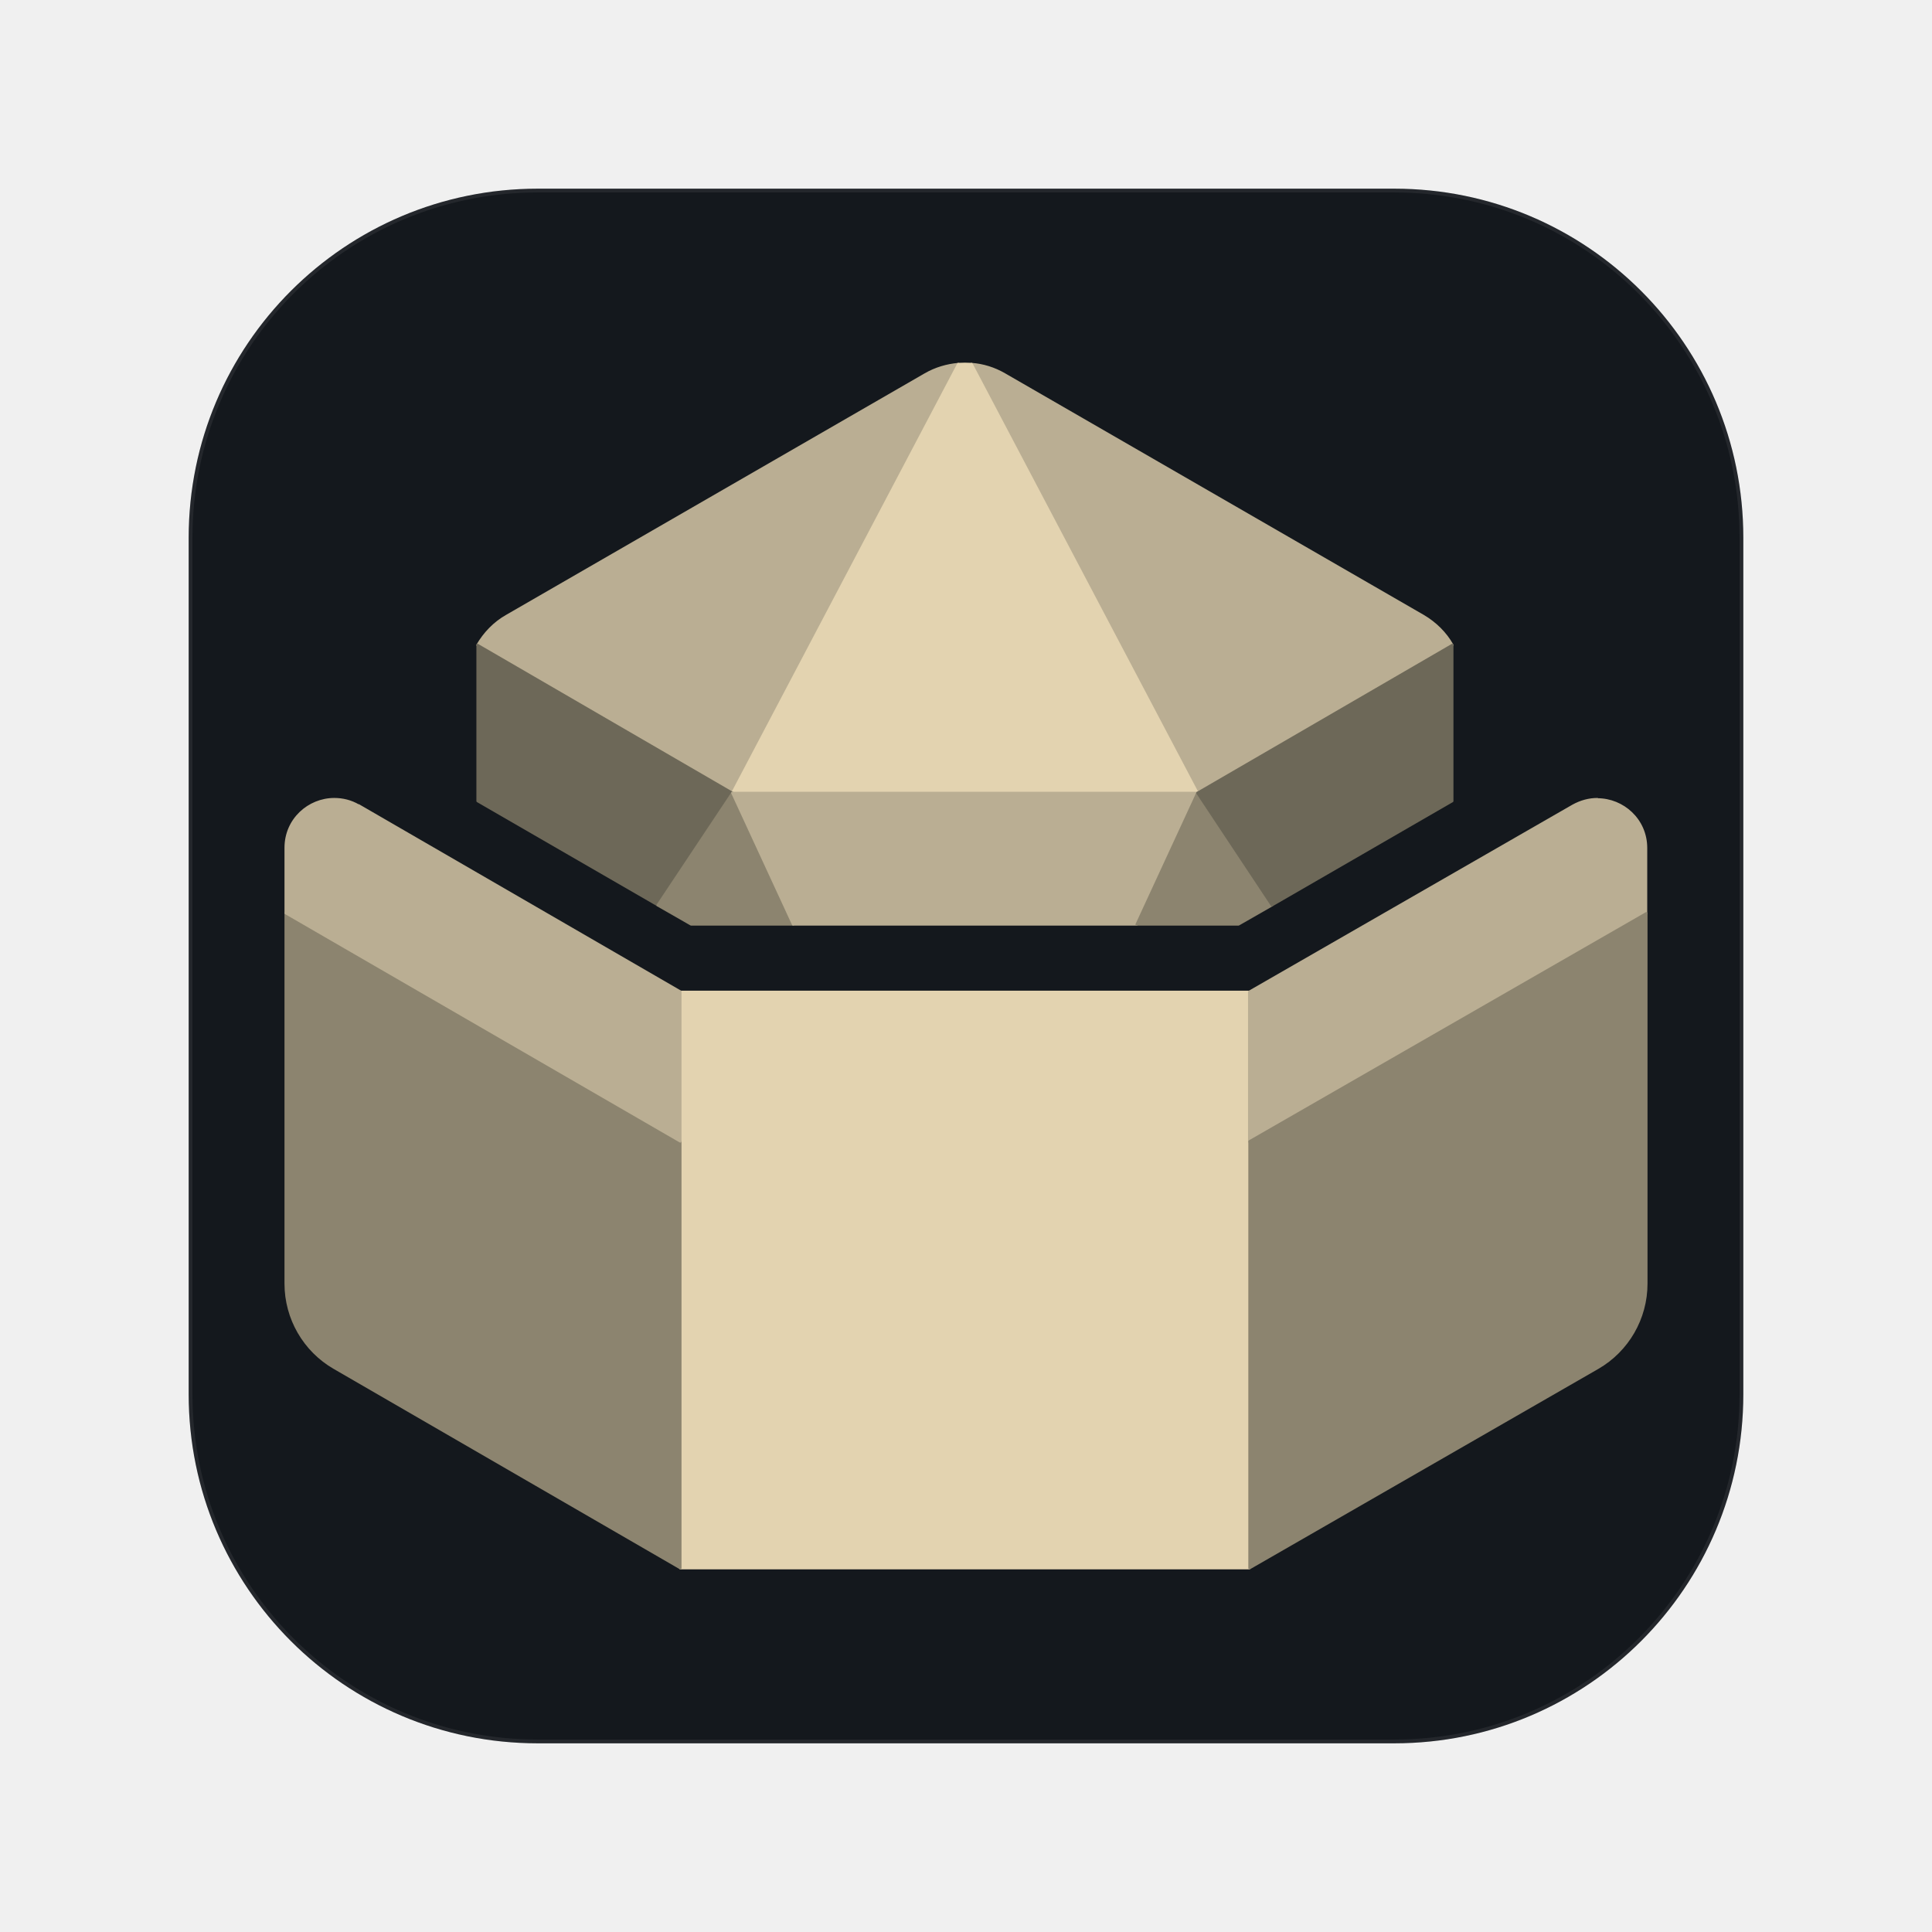
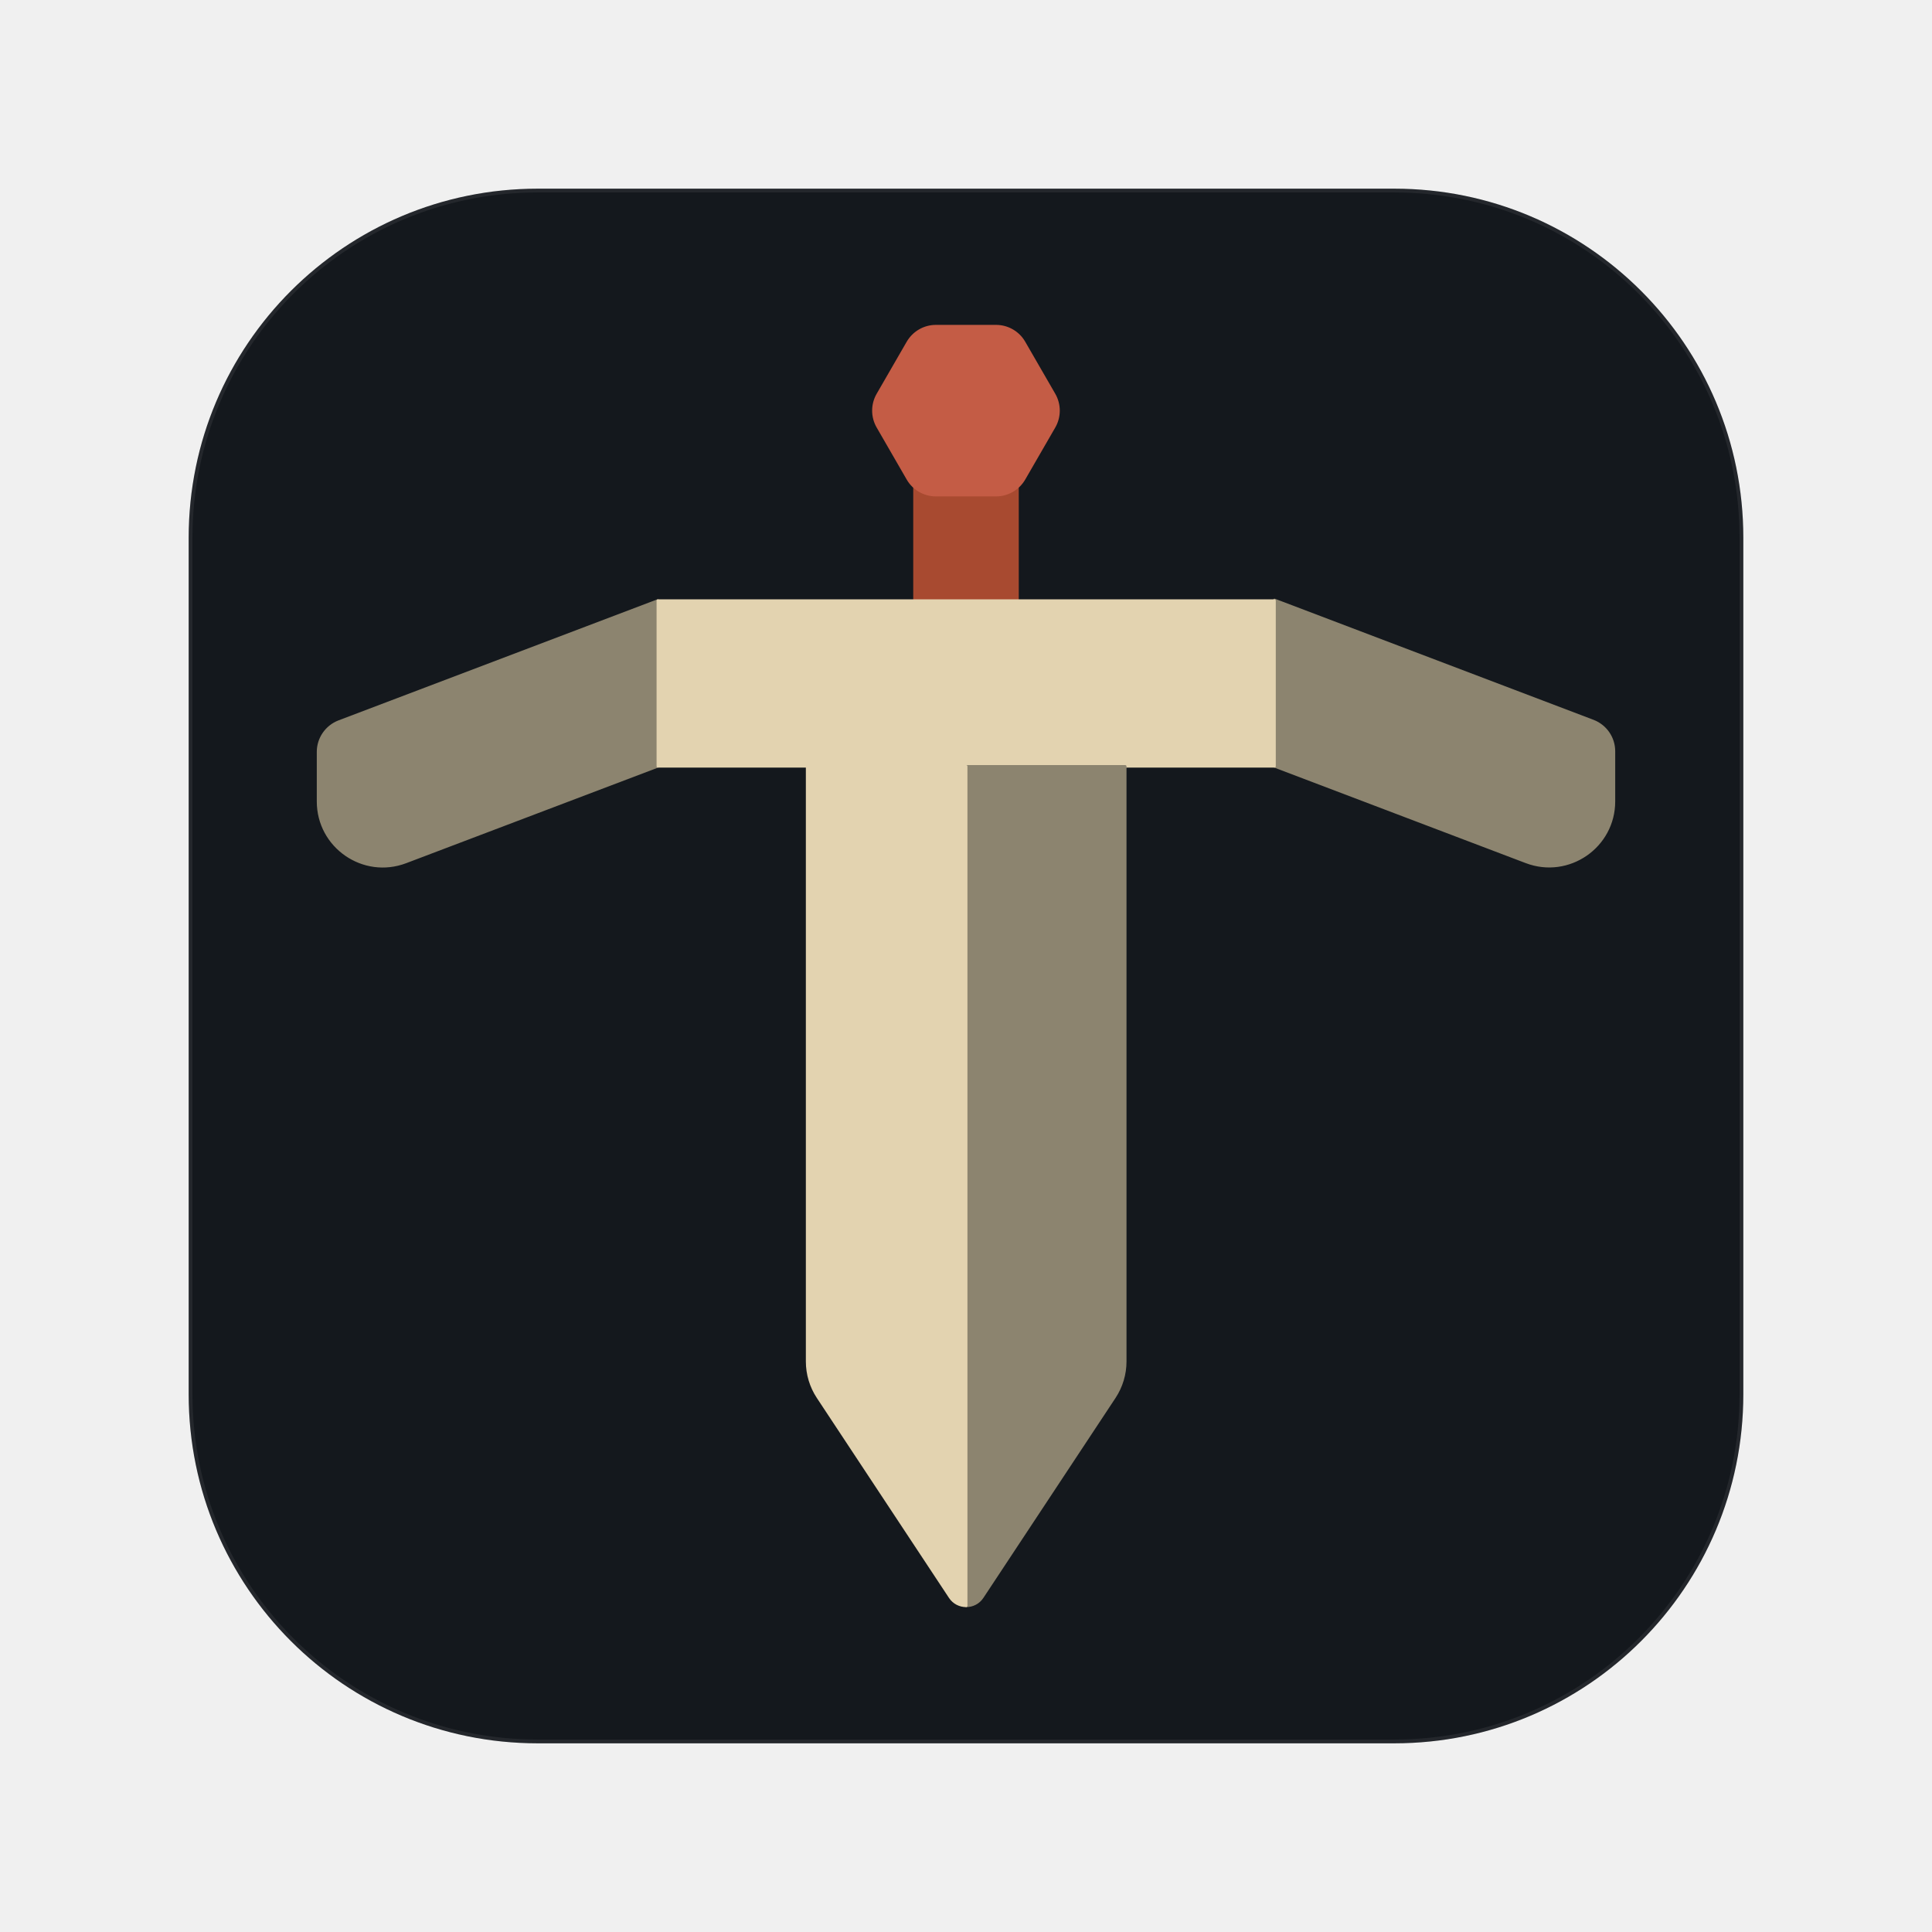
<svg xmlns="http://www.w3.org/2000/svg" width="1024.00" height="1024.00" viewBox="0 0 1024.00 1024.00">
  <rect x="100" y="100" width="824" height="824" rx="185" fill="#14181D" />
  <rect x="101" y="101" width="822" height="822" rx="184" fill="none" stroke="#FFFFFF" stroke-opacity="0.07" stroke-width="2" />
-   <g transform="translate(-890.016 114.288) scale(1.430556)">
-     <path d="M 977.2,55 c -4.2,0.4 -8.4,1.6 -12.2,3.8 l -155.1,89.5 c -4.6,2.6 -8.2,6.4 -10.8,10.8 l 94.4,54.8 l 83.7,-158.9 l 0,0 Z" fill="#BAAE93" stroke="#BAAE93" stroke-width="0.9" stroke-linejoin="round" />
-     <path d="M 1160.2,159.1 c -2.5,-4.4 -6.2,-8.1 -10.8,-10.8 l -155.1,-89.5 c -3.8,-2.2 -8,-3.5 -12.2,-3.8 l 83.7,158.9 l 94.4,-54.8 l 0,0 Z" fill="#BAAE93" stroke="#BAAE93" stroke-width="0.9" stroke-linejoin="round" />
-     <path d="M 1065.8,213.9 l -83.7,-158.9 c -1.6,-0.1 -3.3,-0.1 -4.9,0 l -83.7,158.9 l 172.3,0 l 0,0 Z" fill="#E3D3B0" stroke="#E3D3B0" stroke-width="0.9" stroke-linejoin="round" />
-     <path d="M 865.9,255.5 L 893.5,213.9 L 799.1,159.1 L 799.1,159.1 L 799.1,216.9 L 865.9,255.5 Z" fill="#6D6858" stroke="#6D6858" stroke-width="0.9" stroke-linejoin="round" />
-     <path d="M 878.2,262.6 L 916,262.6 L 893.5,213.9 L 865.8,255.5 L 878.2,262.6 Z" fill="#8C846F" stroke="#8C846F" stroke-width="0.9" stroke-linejoin="round" />
-     <path d="M 1043.3,262.6 L 1065.8,213.9 L 893.5,213.9 L 916,262.6 L 1043.3,262.6 Z" fill="#BAAE93" stroke="#BAAE93" stroke-width="0.9" stroke-linejoin="round" />
-     <path d="M 1081,262.6 L 1093.4,255.5 L 1065.8,213.9 L 1043.3,262.6 L 1081,262.6 Z" fill="#8C846F" stroke="#8C846F" stroke-width="0.9" stroke-linejoin="round" />
-     <path d="M 1160.2,216.9 L 1160.2,159.1 L 1160.2,159.1 L 1065.8,213.9 L 1093.4,255.5 L 1160.2,216.9 Z" fill="#6D6858" stroke="#6D6858" stroke-width="0.9" stroke-linejoin="round" />
-     <path d="M 874.2,287.6 L 1085,287.6 L 1085,501.1 L 874.2,501.1 Z" fill="#E3D3B0" stroke="#E3D3B0" stroke-width="0.9" stroke-linejoin="round" />
-     <path d="M 728,395.7 c 0,12.9 6.9,24.8 18,31.2 l 128.2,74.2 l 0,-158 l -146.2,-84.6 l 0,137.3 Z" fill="#8C846F" stroke="#8C846F" stroke-width="0.9" stroke-linejoin="round" />
-     <path d="M 755,218.6 c -2.9,-1.7 -6,-2.4 -9,-2.4 c -9.4,0 -18,7.5 -18,18 l 0,24.2 l 146.2,84.6 l 0,-55.5 l -119.2,-69 Z" fill="#BAAE93" stroke="#BAAE93" stroke-width="0.9" stroke-linejoin="round" />
-     <path d="M 1214,216.2 c -3,0 -6.1,0.8 -9,2.4 l -120,69 l 0,55.5 l 147,-84.5 l 0,-24.3 c 0,-10.5 -8.6,-18 -18,-18 Z" fill="#BAAE93" stroke="#BAAE93" stroke-width="0.9" stroke-linejoin="round" />
-     <path d="M 1085.1,501.1 l 129,-74.2 c 11.1,-6.4 18,-18.3 18,-31.2 l 0,-137.2 l -147,84.5 l 0,158 Z" fill="#8C846F" stroke="#8C846F" stroke-width="0.9" stroke-linejoin="round" />
+   <g transform="translate(99.981 102.632) scale(3.814815)">
+     <path d="M 65.19,79.57 l -35.02,13.29 c -5.89,2.24 -12.19,-2.12 -12.19,-8.41 l 0,-6.89 c 0,-1.87 1.16,-3.54 2.9,-4.21 l 44.31,-16.82 l 0,23.03 Z" fill="#8C846F" stroke="#8C846F" stroke-width="0.35" stroke-linejoin="round" />
+     <path d="M 150.87,79.57 l 34.96,13.28 c 5.89,2.24 12.2,-2.11 12.2,-8.41 l 0,-6.96 c 0,-1.87 -1.15,-3.54 -2.9,-4.21 l -44.26,-16.82 l 0,23.11 Z" fill="#8C846F" stroke="#8C846F" stroke-width="0.35" stroke-linejoin="round" />
+     <path d="M 100.85,27.22 L 115.16,27.22 L 115.16,56.54 L 100.85,56.54 Z" fill="#A84A30" stroke="#A84A30" stroke-width="0.35" stroke-linejoin="round" />
+     <path d="M 112.18,18.41 l -8.36,0 c -1.61,0 -3.09,0.86 -3.9,2.25 l -4.18,7.24 c -0.8,1.39 -0.8,3.11 0,4.5 l 4.18,7.24 c 0.8,1.39 2.29,2.25 3.9,2.25 l 8.36,0 c 1.61,0 3.09,-0.86 3.9,-2.25 l 4.18,-7.24 c 0.8,-1.39 0.8,-3.11 0,-4.5 l -4.18,-7.24 c -0.8,-1.39 -2.29,-2.25 -3.9,-2.25 Z" fill="#C45C45" stroke="#C45C45" stroke-width="0.35" stroke-linejoin="round" />
+     <path d="M 65.19,56.54 L 150.87,56.54 L 150.87,79.57 L 65.19,79.57 Z" fill="#E3D3B0" stroke="#E3D3B0" stroke-width="0.35" stroke-linejoin="round" />
+     <path d="M 108.03,79.57 l 0,116.64 c 0.86,0 1.72,-0.4 2.25,-1.21 l 18.36,-27.78 c 0.97,-1.47 1.49,-3.2 1.49,-4.96 l 0,-82.69 l -22.1,0 Z" fill="#8C846F" stroke="#8C846F" stroke-width="0.35" stroke-linejoin="round" />
+     <path d="M 108.03,79.57 l 0,116.64 c -0.86,0 -1.72,-0.4 -2.25,-1.21 l -18.36,-27.78 c -0.97,-1.47 -1.49,-3.2 -1.49,-4.96 l 0,-82.69 l 22.1,0 Z" fill="#E3D3B0" stroke="#E3D3B0" stroke-width="0.35" stroke-linejoin="round" />
  </g>
</svg>
